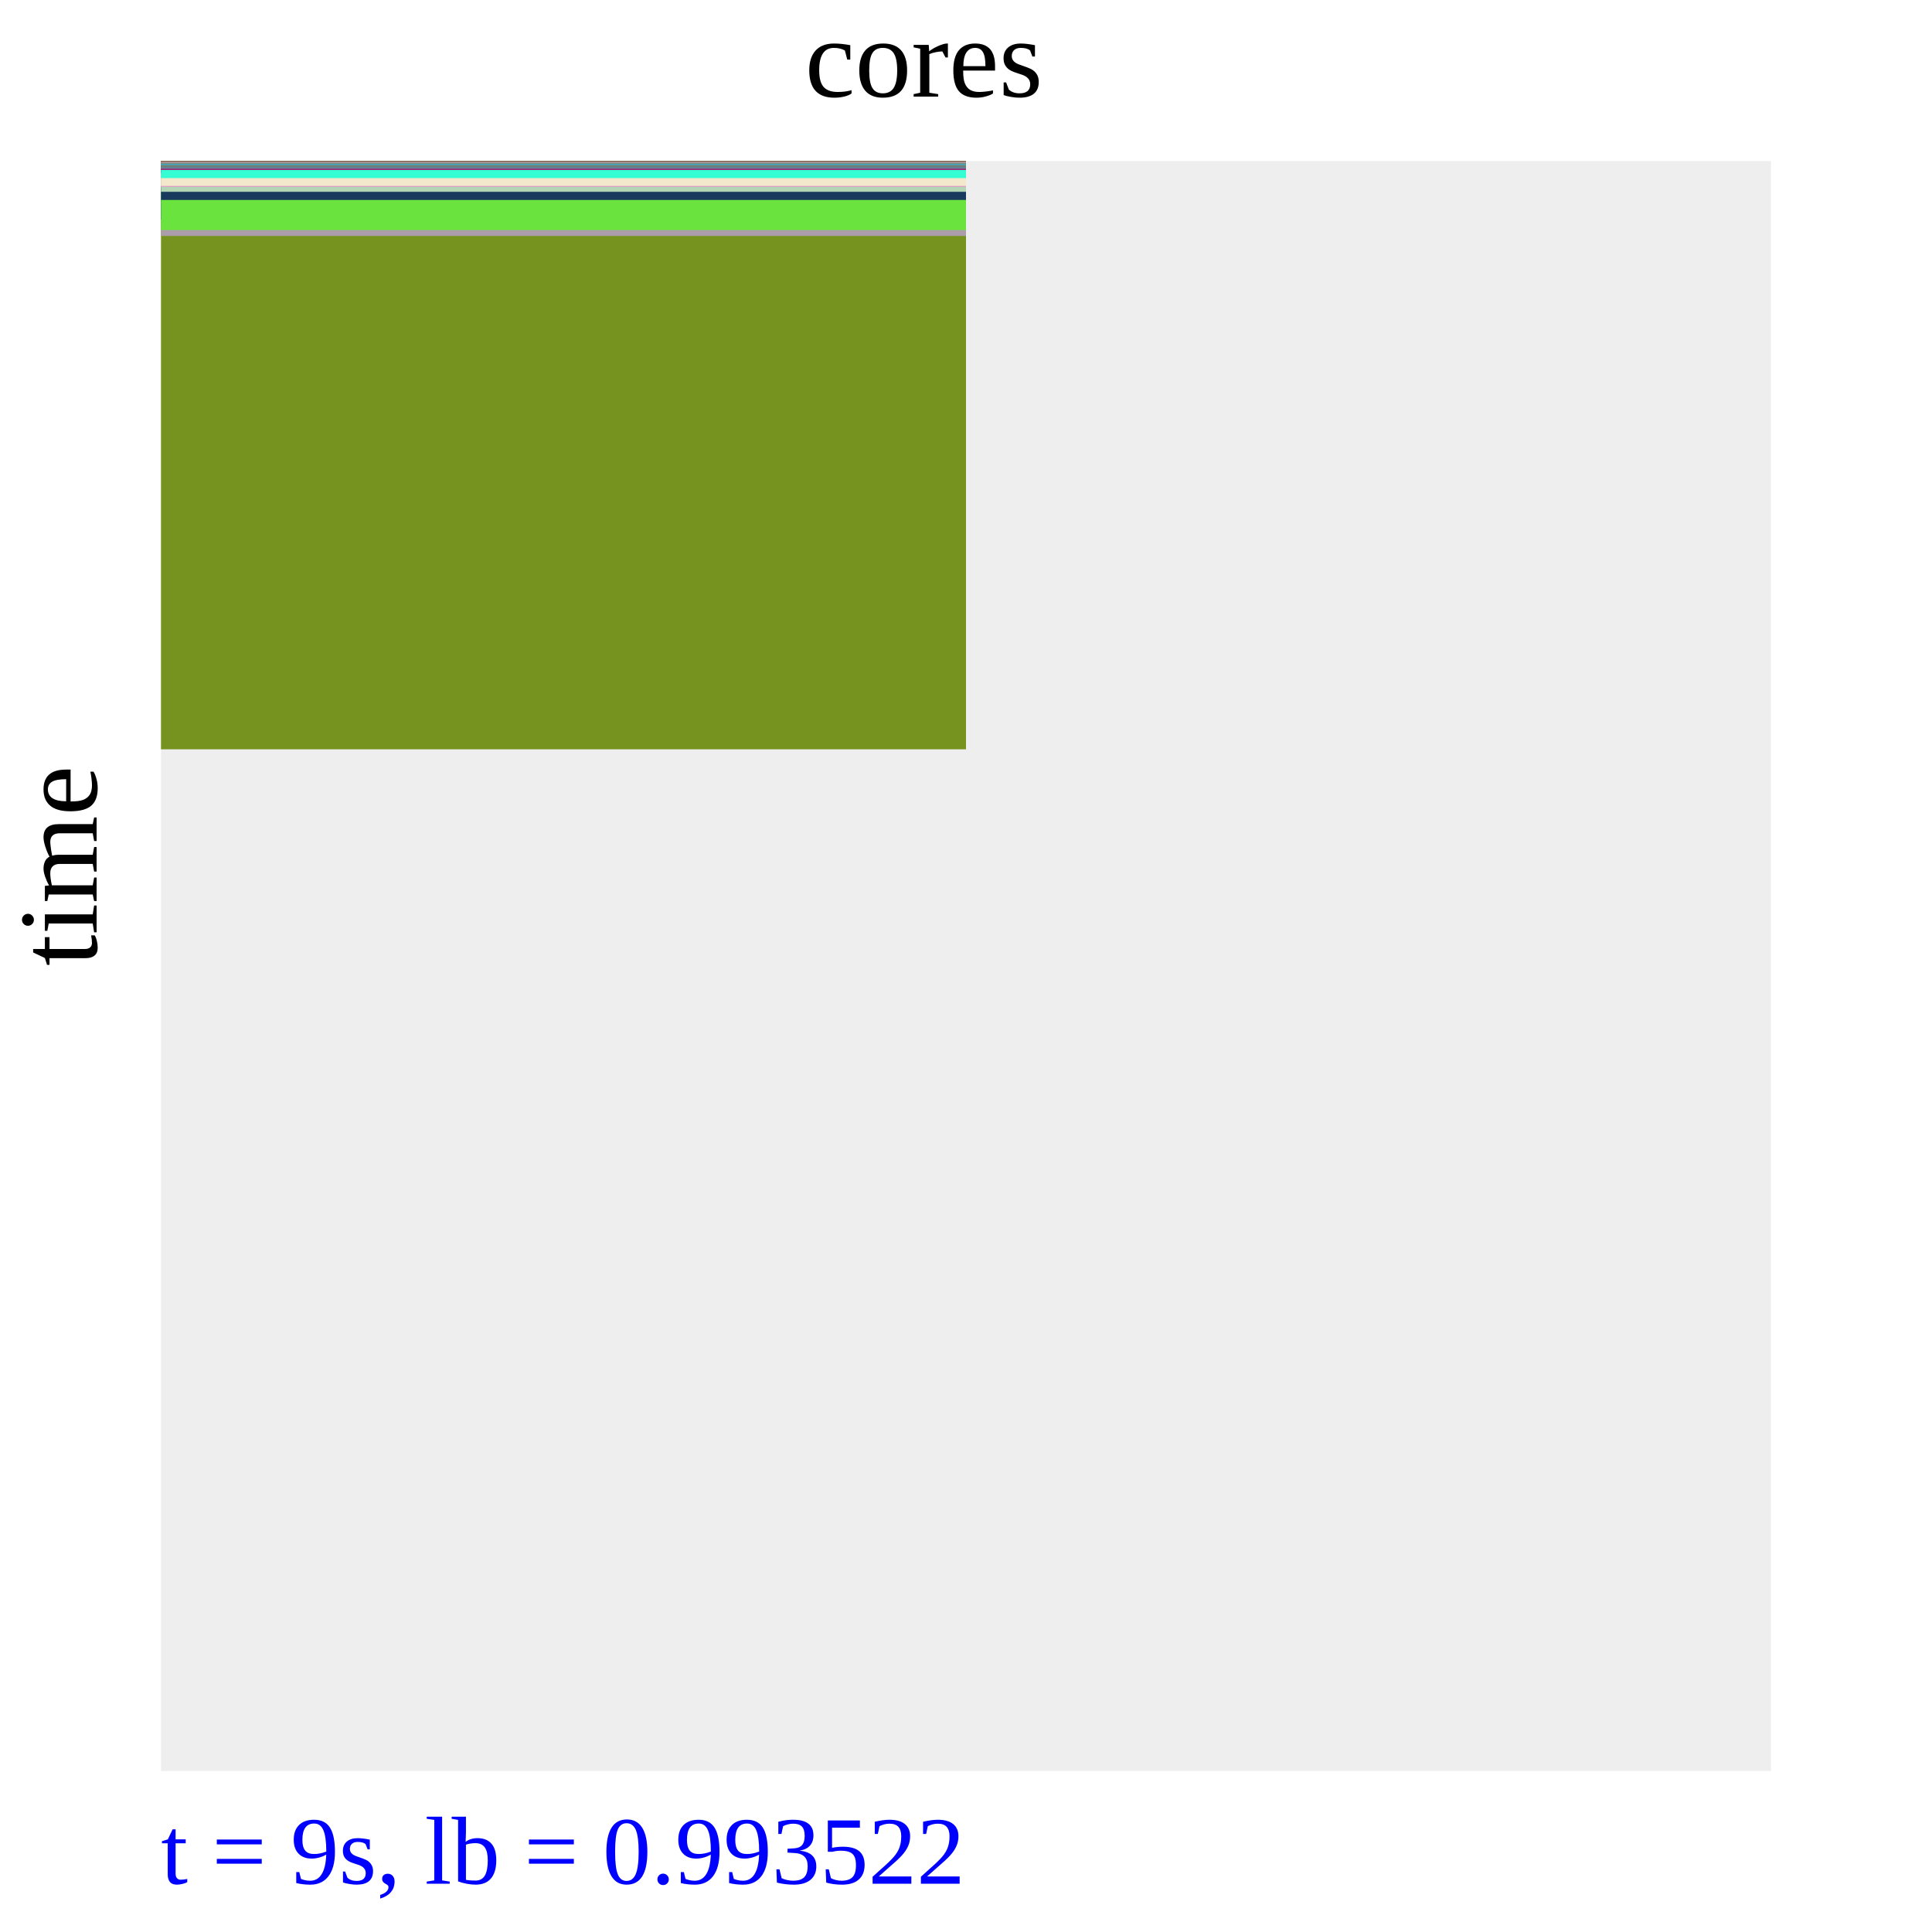
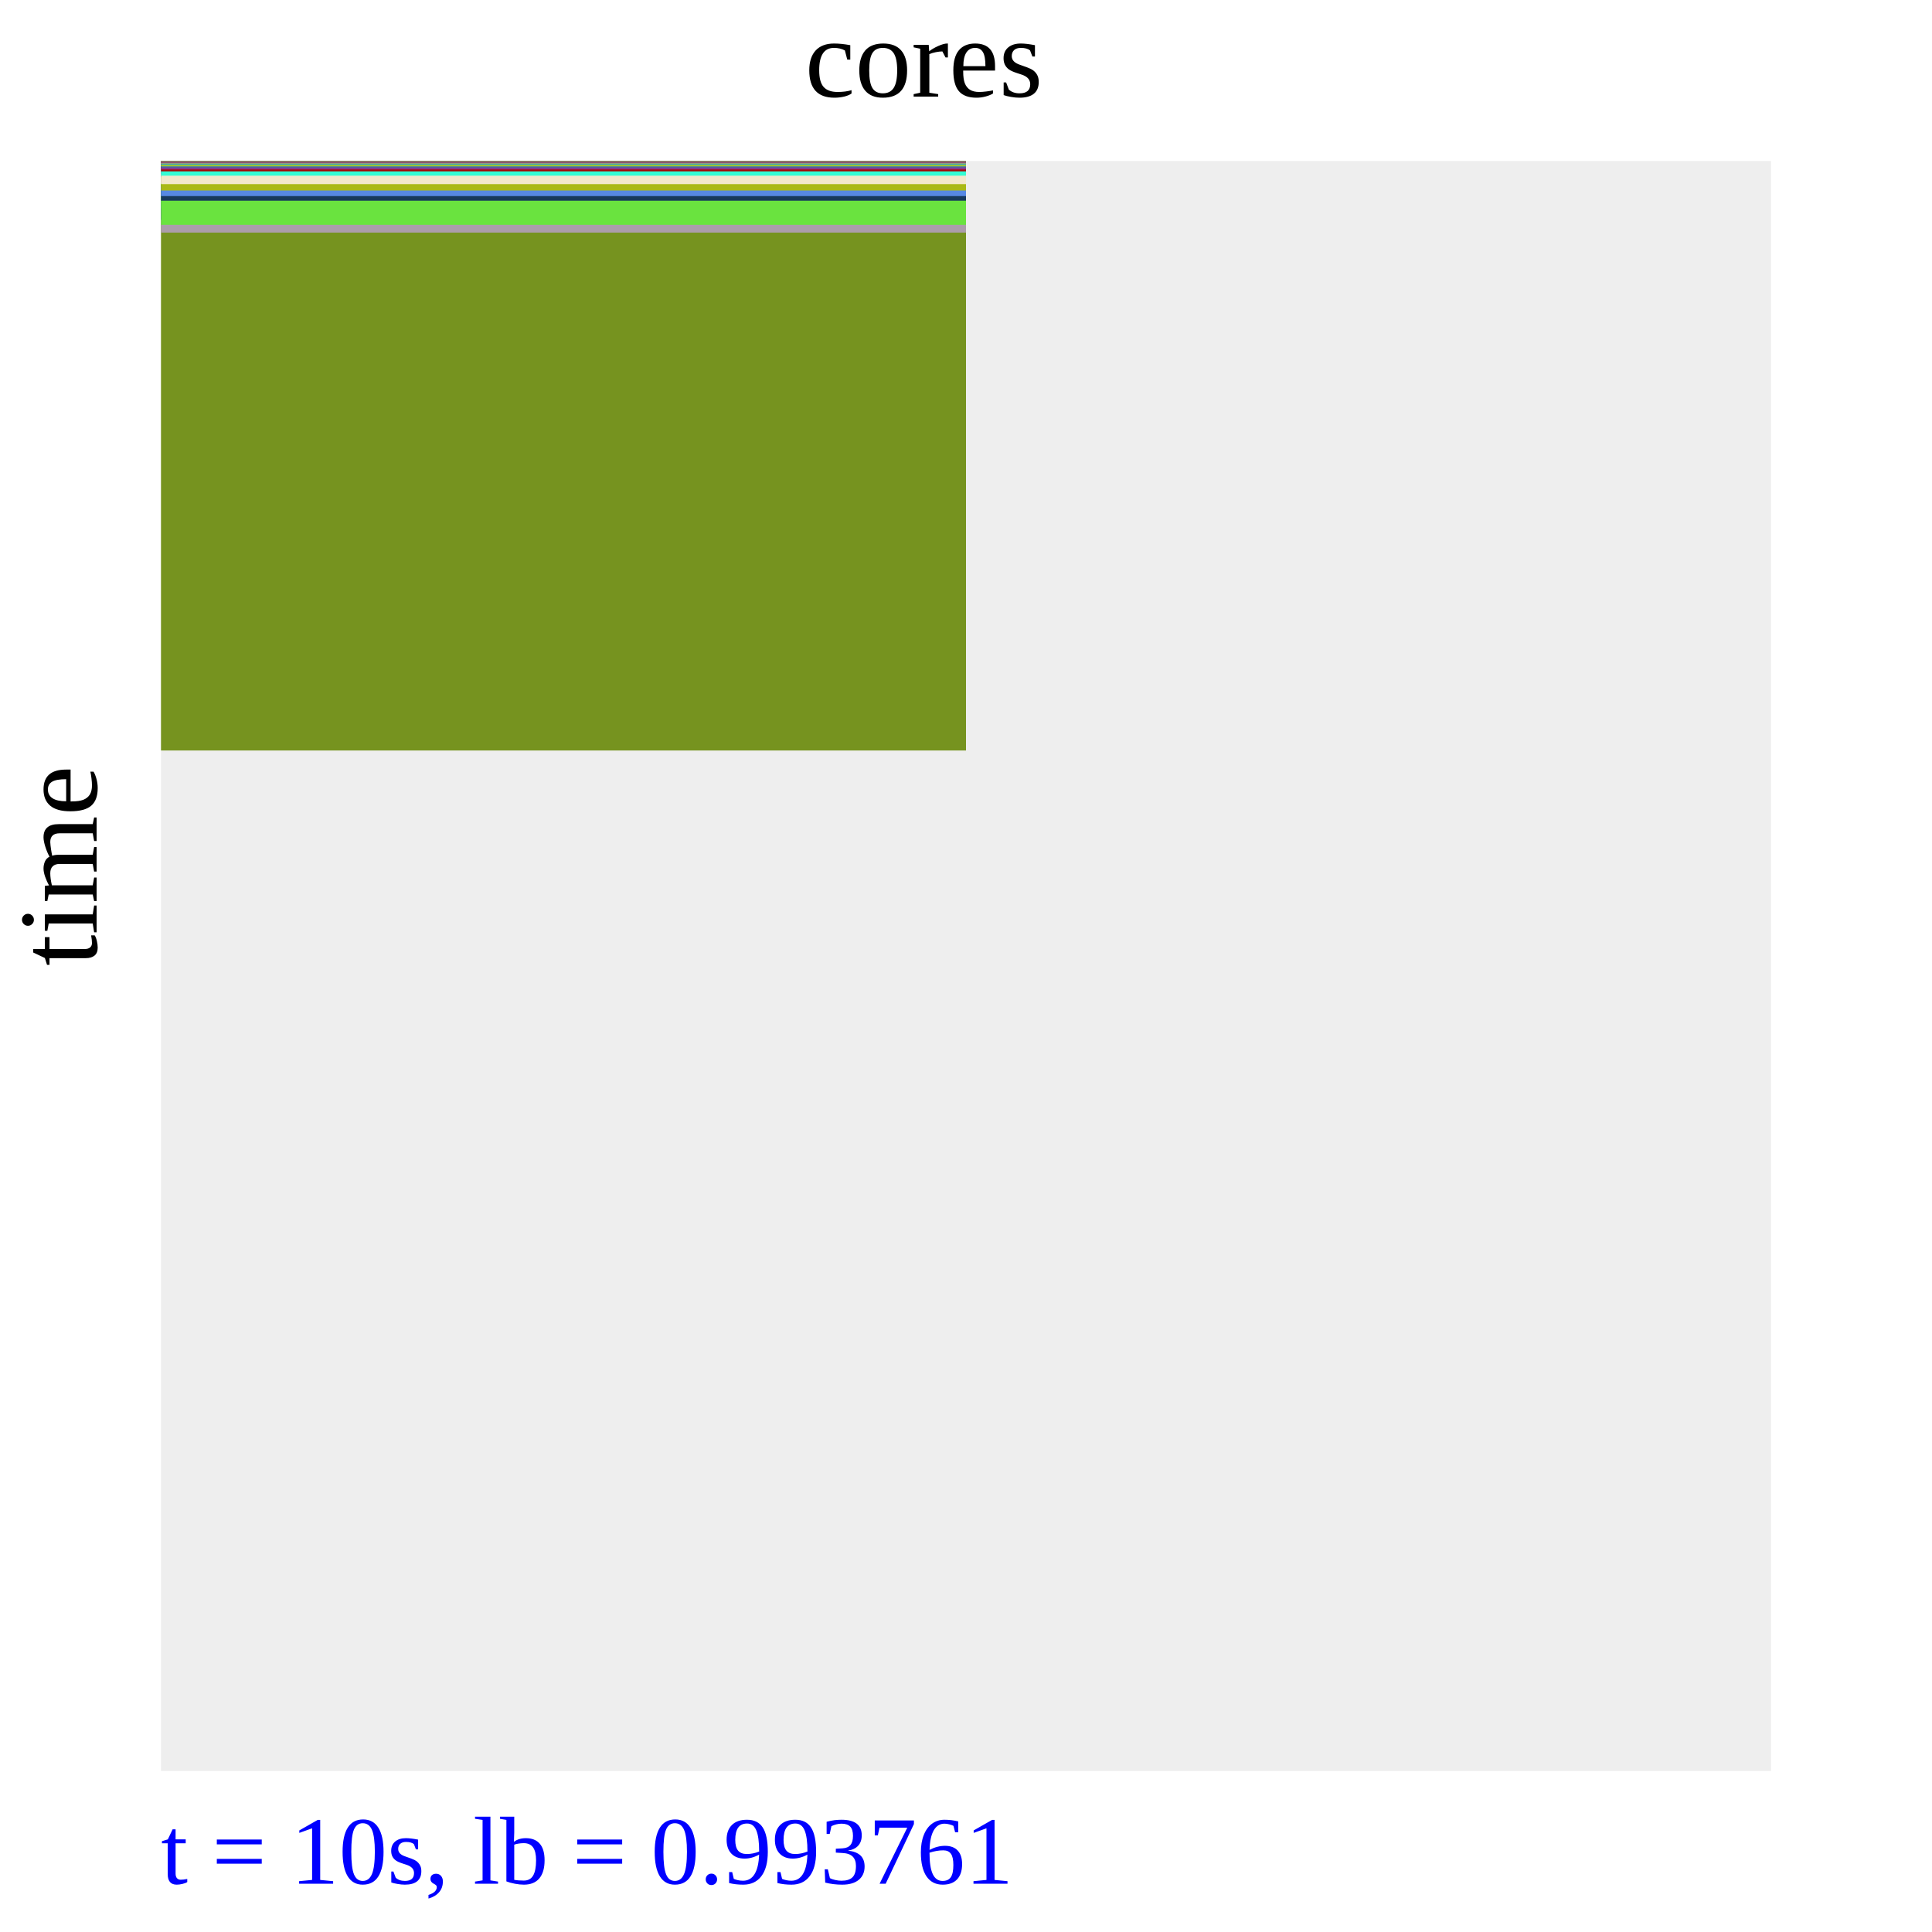
<svg xmlns="http://www.w3.org/2000/svg" x="0" y="0" width="600" height="600">
  <rect x="0%" y="0%" height="100%" width="100%" style="fill: #ffffff" />
  <svg x="0" y="0">
    <text fill="dark" font-size="35" transform="translate(250, 30)">cores</text>
  </svg>
  <svg x="0" y="0">
    <text fill="dark" font-size="35" transform="translate(30, 300) rotate(270)">time</text>
  </svg>
  <svg x="50" y="550">
-     <text fill="blue" font-size="30" transform="translate(0, 35)">t = 9s, lb = 0.993522</text>
+     <text fill="blue" font-size="30" transform="translate(0, 35)">t = 10s, lb = 0.993761</text>
  </svg>
  <svg x="50" y="50" width="500" height="500">
    <rect x="0%" y="0%" height="100%" width="100%" style="fill: #eeeeee" />
-     <rect x="0" y="0" height="182.711" width="250" style="fill: #76931f" />
-     <rect x="0" y="0" height="23.282" width="250" style="fill: #ac9dab" />
-     <rect x="0" y="0" height="18.221" width="250" style="fill: #2b36c2" />
-     <rect x="0" y="0" height="11.438" width="250" style="fill: #48b87d" />
-     <rect x="0" y="0" height="21.46" width="250" style="fill: #6ae33f" />
-     <rect x="0" y="0" height="5.112" width="250" style="fill: #9a62d7" />
-     <rect x="0" y="0" height="12.096" width="250" style="fill: #183a5d" />
-     <rect x="0" y="0" height="8.199" width="250" style="fill: #5789e4" />
-     <rect x="0" y="0" height="9.566" width="250" style="fill: #b2d6b4" />
-     <rect x="0" y="0" height="5.213" width="250" style="fill: #41e241" />
-     <rect x="0" y="0" height="6.934" width="250" style="fill: #1dc709" />
-     <rect x="0" y="0" height="6.023" width="250" style="fill: #e111c7" />
-     <rect x="0" y="0" height="3.189" width="250" style="fill: #e1e7ac" />
-     <rect x="0" y="0" height="6.377" width="250" style="fill: #b6f8ca" />
-     <rect x="0" y="0" height="3.29" width="250" style="fill: #c0bb2f" />
-     <rect x="0" y="0" height="5.365" width="250" style="fill: #c4c8bc" />
-     <rect x="0" y="0" height="4.606" width="250" style="fill: #2ae3ba" />
-     <rect x="0" y="0" height="6.073" width="250" style="fill: #aab916" />
-     <rect x="0" y="0" height="3.948" width="250" style="fill: #5cc458" />
-     <rect x="0" y="0" height="8.047" width="250" style="fill: #e199cb" />
-     <rect x="0" y="0" height="5.112" width="250" style="fill: #89f51b" />
-     <rect x="0" y="0" height="5.061" width="250" style="fill: #135f70" />
-     <rect x="0" y="0" height="4.1" width="250" style="fill: #91a5ab" />
-     <rect x="0" y="0" height="2.581" width="250" style="fill: #b0874d" />
-     <rect x="0" y="0" height="7.744" width="250" style="fill: #f3e8cb" />
-     <rect x="0" y="0" height="3.745" width="250" style="fill: #4543a5" />
-     <rect x="0" y="0" height="3.29" width="250" style="fill: #eb93b0" />
-     <rect x="0" y="0" height="3.695" width="250" style="fill: #441e9c" />
-     <rect x="0" y="0" height="2.733" width="250" style="fill: #a4c2b0" />
-     <rect x="0" y="0" height="3.087" width="250" style="fill: #fb3d30" />
-     <rect x="0" y="0" height="2.834" width="250" style="fill: #875cbf" />
-     <rect x="0" y="0" height="1.721" width="250" style="fill: #29abd5" />
-     <rect x="0" y="0" height="2.025" width="250" style="fill: #b1acf3" />
-     <rect x="0" y="0" height="3.29" width="250" style="fill: #8984b3" />
-     <rect x="0" y="0" height="3.087" width="250" style="fill: #5ae882" />
-     <rect x="0" y="0" height="3.948" width="250" style="fill: #809dd4" />
-     <rect x="0" y="0" height="2.126" width="250" style="fill: #cfe7ab" />
-     <rect x="0" y="0" height="2.48" width="250" style="fill: #c5c61b" />
-     <rect x="0" y="0" height="1.822" width="250" style="fill: #aa52e0" />
-     <rect x="0" y="0" height="2.176" width="250" style="fill: #53b4c3" />
-     <rect x="0" y="0" height="2.632" width="250" style="fill: #643f20" />
-     <rect x="0" y="0" height="1.974" width="250" style="fill: #4ef259" />
-     <rect x="0" y="0" height="2.075" width="250" style="fill: #d2e980" />
-     <rect x="0" y="0" height="3.239" width="250" style="fill: #42a948" />
-     <rect x="0" y="0" height="2.581" width="250" style="fill: #aac5e8" />
-     <rect x="0" y="0" height="2.986" width="250" style="fill: #84cb3e" />
-     <rect x="0" y="0" height="2.531" width="250" style="fill: #c7db92" />
-     <rect x="0" y="0" height="3.593" width="250" style="fill: #5643fd" />
-     <rect x="0" y="0" height="5.314" width="250" style="fill: #34fdd4" />
-     <rect x="0" y="0" height="1.974" width="250" style="fill: #67e2cc" />
-     <rect x="0" y="0" height="2.784" width="250" style="fill: #a40603" />
-     <rect x="0" y="0" height="1.316" width="250" style="fill: #5cb274" />
-     <rect x="0" y="0" height="2.176" width="250" style="fill: #4cb90a" />
-     <rect x="0" y="0" height="1.417" width="250" style="fill: #63e51c" />
-     <rect x="0" y="0" height="2.733" width="250" style="fill: #973790" />
-     <rect x="0" y="0" height="1.974" width="250" style="fill: #334394" />
-     <rect x="0" y="0" height="1.771" width="250" style="fill: #7e0208" />
-     <rect x="0" y="0" height="1.67" width="250" style="fill: #6541e4" />
-     <rect x="0" y="0" height="1.417" width="250" style="fill: #c48a99" />
-     <rect x="0" y="0" height="1.974" width="250" style="fill: #630aa9" />
-     <rect x="0" y="0" height="1.164" width="250" style="fill: #aece15" />
-     <rect x="0" y="0" height="1.367" width="250" style="fill: #3843a4" />
-     <rect x="0" y="0" height="2.227" width="250" style="fill: #b19027" />
-     <rect x="0" y="0" height="1.417" width="250" style="fill: #4ebc95" />
-     <rect x="0" y="0" height="2.328" width="250" style="fill: #5f8592" />
-     <rect x="0" y="0" height="1.316" width="250" style="fill: #e30a22" />
-     <rect x="0" y="0" height="1.012" width="250" style="fill: #05a485" />
-     <rect x="0" y="0" height="1.67" width="250" style="fill: #846248" />
-     <rect x="0" y="0" height="1.518" width="250" style="fill: #987550" />
-     <rect x="0" y="0" height="1.265" width="250" style="fill: #aaf209" />
-     <rect x="0" y="0" height="1.215" width="250" style="fill: #4ec59e" />
-     <rect x="0" y="0" height="0.962" width="250" style="fill: #7931dc" />
-     <rect x="0" y="0" height="0.86" width="250" style="fill: #650c74" />
-     <rect x="0" y="0" height="0.911" width="250" style="fill: #51cc61" />
-     <rect x="0" y="0" height="0.81" width="250" style="fill: #c0cb2c" />
-     <rect x="0" y="0" height="1.417" width="250" style="fill: #46a1b3" />
-     <rect x="0" y="0" height="0.658" width="250" style="fill: #f2c349" />
-     <rect x="0" y="0" height="0.658" width="250" style="fill: #faff76" />
-     <rect x="0" y="0" height="0.658" width="250" style="fill: #3c7f8d" />
-     <rect x="0" y="0" height="0.506" width="250" style="fill: #14ddff" />
-     <rect x="0" y="0" height="0.759" width="250" style="fill: #946351" />
-     <rect x="0" y="0" height="0.557" width="250" style="fill: #744378" />
-     <rect x="0" y="0" height="0.557" width="250" style="fill: #d62c59" />
-     <rect x="0" y="0" height="0.202" width="250" style="fill: #285a8d" />
-     <rect x="0" y="0" height="0.557" width="250" style="fill: #791561" />
-     <rect x="0" y="0" height="0.506" width="250" style="fill: #4f5a2a" />
-     <rect x="0" y="0" height="0.557" width="250" style="fill: #c9e0d6" />
-     <rect x="0" y="0" height="0.405" width="250" style="fill: #8aca62" />
-     <rect x="0" y="0" height="0.202" width="250" style="fill: #48a922" />
-     <rect x="0" y="0" height="0.354" width="250" style="fill: #7ab8f1" />
-     <rect x="0" y="0" height="0.304" width="250" style="fill: #930ee3" />
-     <rect x="0" y="0" height="0.304" width="250" style="fill: #8ac7a9" />
-     <rect x="0" y="0" height="0.253" width="250" style="fill: #d239c9" />
-     <rect x="0" y="0" height="0.253" width="250" style="fill: #b026a4" />
-     <rect x="0" y="0" height="0.253" width="250" style="fill: #81e49d" />
-     <rect x="0" y="0" height="0.253" width="250" style="fill: #53161f" />
-     <rect x="0" y="0" height="0.202" width="250" style="fill: #9a9513" />
-     <rect x="0" y="0" height="0.202" width="250" style="fill: #fe5271" />
-     <rect x="0" y="0" height="0.101" width="250" style="fill: #c32e9c" />
-     <rect x="0" y="0" height="0.101" width="250" style="fill: #21d156" />
+     <rect x="0" y="0" height="183.074" width="250" style="fill: #76931f" />
+     <rect x="0" y="0" height="22.234" width="250" style="fill: #ac9dab" />
+     <rect x="0" y="0" height="18.273" width="250" style="fill: #2b36c2" />
+     <rect x="0" y="0" height="14.608" width="250" style="fill: #48b87d" />
+     <rect x="0" y="0" height="19.808" width="250" style="fill: #6ae33f" />
+     <rect x="0" y="0" height="4.803" width="250" style="fill: #9a62d7" />
+     <rect x="0" y="0" height="12.33" width="250" style="fill: #183a5d" />
+     <rect x="0" y="0" height="10.894" width="250" style="fill: #5789e4" />
+     <rect x="0" y="0" height="7.874" width="250" style="fill: #b2d6b4" />
+     <rect x="0" y="0" height="4.308" width="250" style="fill: #41e241" />
+     <rect x="0" y="0" height="7.923" width="250" style="fill: #1dc709" />
+     <rect x="0" y="0" height="5.497" width="250" style="fill: #e111c7" />
+     <rect x="0" y="0" height="3.219" width="250" style="fill: #e1e7ac" />
+     <rect x="0" y="0" height="5.051" width="250" style="fill: #b6f8ca" />
+     <rect x="0" y="0" height="3.714" width="250" style="fill: #c0bb2f" />
+     <rect x="0" y="0" height="4.16" width="250" style="fill: #c4c8bc" />
+     <rect x="0" y="0" height="4.605" width="250" style="fill: #2ae3ba" />
+     <rect x="0" y="0" height="9.161" width="250" style="fill: #aab916" />
+     <rect x="0" y="0" height="3.367" width="250" style="fill: #5cc458" />
+     <rect x="0" y="0" height="6.933" width="250" style="fill: #e199cb" />
+     <rect x="0" y="0" height="5.744" width="250" style="fill: #89f51b" />
+     <rect x="0" y="0" height="4.902" width="250" style="fill: #135f70" />
+     <rect x="0" y="0" height="4.209" width="250" style="fill: #91a5ab" />
+     <rect x="0" y="0" height="2.922" width="250" style="fill: #b0874d" />
+     <rect x="0" y="0" height="7.18" width="250" style="fill: #f3e8cb" />
+     <rect x="0" y="0" height="3.664" width="250" style="fill: #4543a5" />
+     <rect x="0" y="0" height="3.863" width="250" style="fill: #eb93b0" />
+     <rect x="0" y="0" height="3.962" width="250" style="fill: #441e9c" />
+     <rect x="0" y="0" height="2.823" width="250" style="fill: #a4c2b0" />
+     <rect x="0" y="0" height="3.615" width="250" style="fill: #fb3d30" />
+     <rect x="0" y="0" height="2.426" width="250" style="fill: #875cbf" />
+     <rect x="0" y="0" height="1.585" width="250" style="fill: #29abd5" />
+     <rect x="0" y="0" height="2.179" width="250" style="fill: #b1acf3" />
+     <rect x="0" y="0" height="3.466" width="250" style="fill: #8984b3" />
+     <rect x="0" y="0" height="2.724" width="250" style="fill: #5ae882" />
+     <rect x="0" y="0" height="4.11" width="250" style="fill: #809dd4" />
+     <rect x="0" y="0" height="2.327" width="250" style="fill: #cfe7ab" />
+     <rect x="0" y="0" height="2.228" width="250" style="fill: #c5c61b" />
+     <rect x="0" y="0" height="1.981" width="250" style="fill: #aa52e0" />
+     <rect x="0" y="0" height="2.377" width="250" style="fill: #53b4c3" />
+     <rect x="0" y="0" height="2.476" width="250" style="fill: #643f20" />
+     <rect x="0" y="0" height="2.129" width="250" style="fill: #4ef259" />
+     <rect x="0" y="0" height="2.773" width="250" style="fill: #d2e980" />
+     <rect x="0" y="0" height="2.674" width="250" style="fill: #42a948" />
+     <rect x="0" y="0" height="2.426" width="250" style="fill: #aac5e8" />
+     <rect x="0" y="0" height="2.575" width="250" style="fill: #84cb3e" />
+     <rect x="0" y="0" height="2.476" width="250" style="fill: #c7db92" />
+     <rect x="0" y="0" height="3.268" width="250" style="fill: #5643fd" />
+     <rect x="0" y="0" height="4.556" width="250" style="fill: #34fdd4" />
+     <rect x="0" y="0" height="2.327" width="250" style="fill: #67e2cc" />
+     <rect x="0" y="0" height="3.219" width="250" style="fill: #a40603" />
+     <rect x="0" y="0" height="1.188" width="250" style="fill: #5cb274" />
+     <rect x="0" y="0" height="1.832" width="250" style="fill: #4cb90a" />
+     <rect x="0" y="0" height="1.535" width="250" style="fill: #63e51c" />
+     <rect x="0" y="0" height="2.625" width="250" style="fill: #973790" />
+     <rect x="0" y="0" height="2.179" width="250" style="fill: #334394" />
+     <rect x="0" y="0" height="1.832" width="250" style="fill: #7e0208" />
+     <rect x="0" y="0" height="1.089" width="250" style="fill: #6541e4" />
+     <rect x="0" y="0" height="1.387" width="250" style="fill: #c48a99" />
+     <rect x="0" y="0" height="1.931" width="250" style="fill: #630aa9" />
+     <rect x="0" y="0" height="1.04" width="250" style="fill: #aece15" />
+     <rect x="0" y="0" height="2.03" width="250" style="fill: #3843a4" />
+     <rect x="0" y="0" height="1.585" width="250" style="fill: #b19027" />
+     <rect x="0" y="0" height="1.486" width="250" style="fill: #4ebc95" />
+     <rect x="0" y="0" height="1.981" width="250" style="fill: #5f8592" />
+     <rect x="0" y="0" height="1.535" width="250" style="fill: #e30a22" />
+     <rect x="0" y="0" height="1.089" width="250" style="fill: #05a485" />
+     <rect x="0" y="0" height="1.436" width="250" style="fill: #846248" />
+     <rect x="0" y="0" height="1.486" width="250" style="fill: #987550" />
+     <rect x="0" y="0" height="1.535" width="250" style="fill: #aaf209" />
+     <rect x="0" y="0" height="1.139" width="250" style="fill: #4ec59e" />
+     <rect x="0" y="0" height="0.99" width="250" style="fill: #7931dc" />
+     <rect x="0" y="0" height="1.139" width="250" style="fill: #650c74" />
+     <rect x="0" y="0" height="0.693" width="250" style="fill: #51cc61" />
+     <rect x="0" y="0" height="0.941" width="250" style="fill: #c0cb2c" />
+     <rect x="0" y="0" height="1.238" width="250" style="fill: #46a1b3" />
+     <rect x="0" y="0" height="0.495" width="250" style="fill: #f2c349" />
+     <rect x="0" y="0" height="0.743" width="250" style="fill: #faff76" />
+     <rect x="0" y="0" height="0.545" width="250" style="fill: #3c7f8d" />
+     <rect x="0" y="0" height="0.594" width="250" style="fill: #14ddff" />
+     <rect x="0" y="0" height="0.743" width="250" style="fill: #946351" />
+     <rect x="0" y="0" height="0.644" width="250" style="fill: #744378" />
+     <rect x="0" y="0" height="0.495" width="250" style="fill: #d62c59" />
+     <rect x="0" y="0" height="0.198" width="250" style="fill: #285a8d" />
+     <rect x="0" y="0" height="0.545" width="250" style="fill: #791561" />
+     <rect x="0" y="0" height="0.446" width="250" style="fill: #4f5a2a" />
+     <rect x="0" y="0" height="0.446" width="250" style="fill: #c9e0d6" />
+     <rect x="0" y="0" height="0.396" width="250" style="fill: #8aca62" />
+     <rect x="0" y="0" height="0.198" width="250" style="fill: #48a922" />
+     <rect x="0" y="0" height="0.347" width="250" style="fill: #7ab8f1" />
+     <rect x="0" y="0" height="0.198" width="250" style="fill: #930ee3" />
+     <rect x="0" y="0" height="0.297" width="250" style="fill: #8ac7a9" />
+     <rect x="0" y="0" height="0.248" width="250" style="fill: #d239c9" />
+     <rect x="0" y="0" height="0.248" width="250" style="fill: #b026a4" />
+     <rect x="0" y="0" height="0.248" width="250" style="fill: #81e49d" />
+     <rect x="0" y="0" height="0.248" width="250" style="fill: #53161f" />
+     <rect x="0" y="0" height="0.198" width="250" style="fill: #9a9513" />
+     <rect x="0" y="0" height="0.198" width="250" style="fill: #fe5271" />
+     <rect x="0" y="0" height="0.099" width="250" style="fill: #c32e9c" />
+     <rect x="0" y="0" height="0.099" width="250" style="fill: #21d156" />
  </svg>
</svg>
